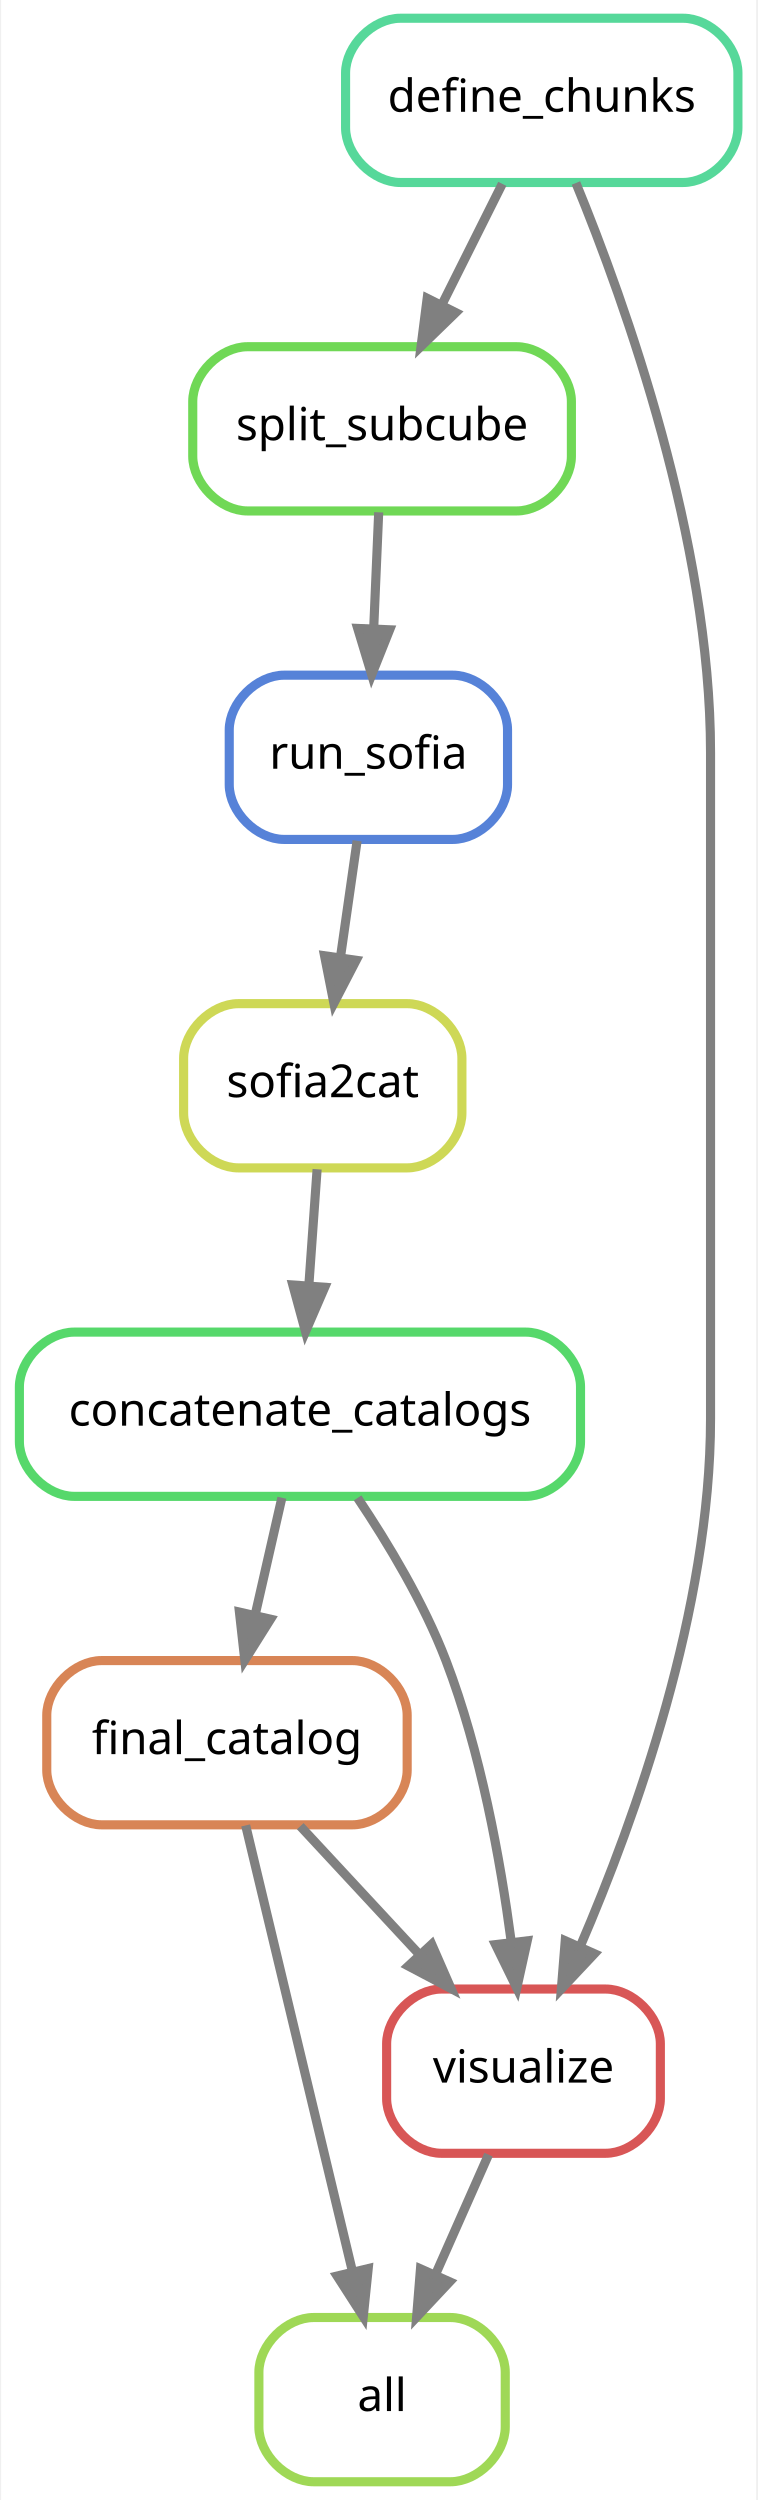
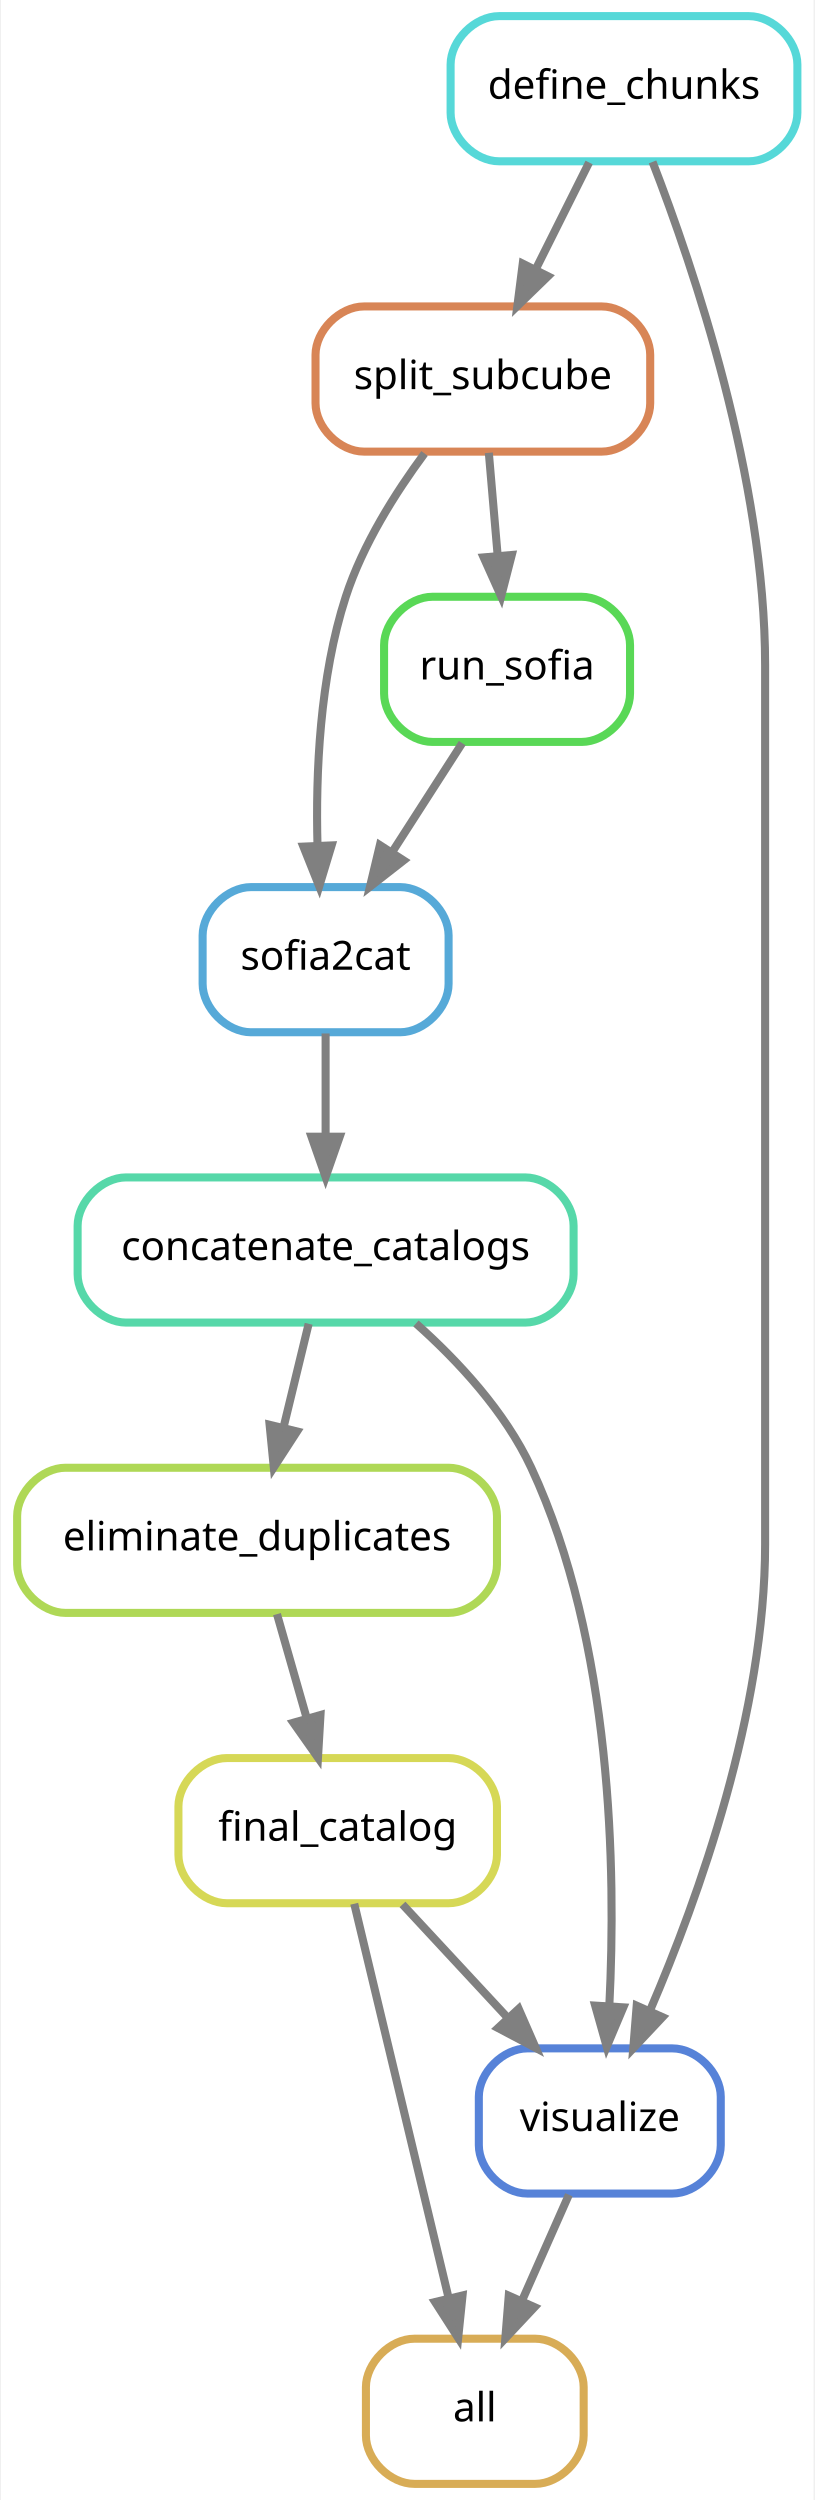
- <svg xmlns="http://www.w3.org/2000/svg" width="166pt" height="548pt" viewBox="0.00 0.00 165.50 548.00">
-   <g id="graph0" class="graph" transform="scale(1 1) rotate(0) translate(4 544)">
-     <polygon fill="white" stroke="transparent" points="-4,4 -4,-544 161.5,-544 161.5,4 -4,4" />
+ <svg xmlns="http://www.w3.org/2000/svg" width="202pt" height="620pt" viewBox="0.00 0.00 201.50 620.00">
+   <g id="graph0" class="graph" transform="scale(1 1) rotate(0) translate(4 616)">
+     <polygon fill="white" stroke="transparent" points="-4,4 -4,-616 197.5,-616 197.5,4 -4,4" />
    <g id="node1" class="node">
-       <path fill="none" stroke="#9fd856" stroke-width="2" d="M94.5,-36C94.5,-36 64.5,-36 64.5,-36 58.5,-36 52.5,-30 52.5,-24 52.5,-24 52.5,-12 52.5,-12 52.5,-6 58.5,0 64.5,0 64.5,0 94.5,0 94.5,0 100.5,0 106.5,-6 106.5,-12 106.5,-12 106.5,-24 106.5,-24 106.5,-30 100.5,-36 94.5,-36" />
-       <text text-anchor="middle" x="79.5" y="-15.5" font-family="sans" font-size="10.00">all</text>
+       <path fill="none" stroke="#d8ac56" stroke-width="2" d="M128.5,-36C128.5,-36 98.5,-36 98.5,-36 92.5,-36 86.5,-30 86.5,-24 86.5,-24 86.5,-12 86.5,-12 86.5,-6 92.5,0 98.5,0 98.5,0 128.5,0 128.5,0 134.5,0 140.5,-6 140.5,-12 140.5,-12 140.5,-24 140.5,-24 140.5,-30 134.5,-36 128.5,-36" />
+       <text text-anchor="middle" x="113.5" y="-15.5" font-family="sans" font-size="10.00">all</text>
    </g>
    <g id="node2" class="node">
-       <path fill="none" stroke="#d88556" stroke-width="2" d="M73,-180C73,-180 18,-180 18,-180 12,-180 6,-174 6,-168 6,-168 6,-156 6,-156 6,-150 12,-144 18,-144 18,-144 73,-144 73,-144 79,-144 85,-150 85,-156 85,-156 85,-168 85,-168 85,-174 79,-180 73,-180" />
-       <text text-anchor="middle" x="45.5" y="-159.5" font-family="sans" font-size="10.00">final_catalog</text>
+       <path fill="none" stroke="#d6d856" stroke-width="2" d="M107,-180C107,-180 52,-180 52,-180 46,-180 40,-174 40,-168 40,-168 40,-156 40,-156 40,-150 46,-144 52,-144 52,-144 107,-144 107,-144 113,-144 119,-150 119,-156 119,-156 119,-168 119,-168 119,-174 113,-180 107,-180" />
+       <text text-anchor="middle" x="79.5" y="-159.5" font-family="sans" font-size="10.00">final_catalog</text>
+     </g>
+     <g id="edge1" class="edge">
+       <path fill="none" stroke="grey" stroke-width="2" d="M83.6,-143.87C89.42,-119.56 100.13,-74.82 107.03,-46.01" />
+       <polygon fill="grey" stroke="grey" stroke-width="2" points="110.46,-46.73 109.38,-36.19 103.65,-45.1 110.46,-46.73" />
+     </g>
+     <g id="node9" class="node">
+       <path fill="none" stroke="#5682d8" stroke-width="2" d="M162.5,-108C162.5,-108 126.5,-108 126.5,-108 120.5,-108 114.5,-102 114.5,-96 114.5,-96 114.5,-84 114.5,-84 114.5,-78 120.5,-72 126.5,-72 126.5,-72 162.5,-72 162.5,-72 168.5,-72 174.5,-78 174.5,-84 174.5,-84 174.5,-96 174.5,-96 174.5,-102 168.5,-108 162.5,-108" />
+       <text text-anchor="middle" x="144.5" y="-87.5" font-family="sans" font-size="10.00">visualize</text>
+     </g>
+     <g id="edge12" class="edge">
+       <path fill="none" stroke="grey" stroke-width="2" d="M95.57,-143.7C103.44,-135.22 113.06,-124.86 121.67,-115.58" />
+       <polygon fill="grey" stroke="grey" stroke-width="2" points="124.38,-117.81 128.62,-108.1 119.25,-113.05 124.38,-117.81" />
+     </g>
+     <g id="node3" class="node">
+       <path fill="none" stroke="#afd856" stroke-width="2" d="M107,-252C107,-252 12,-252 12,-252 6,-252 0,-246 0,-240 0,-240 0,-228 0,-228 0,-222 6,-216 12,-216 12,-216 107,-216 107,-216 113,-216 119,-222 119,-228 119,-228 119,-240 119,-240 119,-246 113,-252 107,-252" />
+       <text text-anchor="middle" x="59.5" y="-231.5" font-family="sans" font-size="10.00">eliminate_duplicates</text>
+     </g>
+     <g id="edge3" class="edge">
+       <path fill="none" stroke="grey" stroke-width="2" d="M64.44,-215.7C66.67,-207.9 69.35,-198.51 71.83,-189.83" />
+       <polygon fill="grey" stroke="grey" stroke-width="2" points="75.23,-190.68 74.61,-180.1 68.5,-188.76 75.23,-190.68" />
+     </g>
+     <g id="node4" class="node">
+       <path fill="none" stroke="#56d8a9" stroke-width="2" d="M126,-324C126,-324 27,-324 27,-324 21,-324 15,-318 15,-312 15,-312 15,-300 15,-300 15,-294 21,-288 27,-288 27,-288 126,-288 126,-288 132,-288 138,-294 138,-300 138,-300 138,-312 138,-312 138,-318 132,-324 126,-324" />
+       <text text-anchor="middle" x="76.5" y="-303.5" font-family="sans" font-size="10.00">concatenate_catalogs</text>
+     </g>
+     <g id="edge4" class="edge">
+       <path fill="none" stroke="grey" stroke-width="2" d="M72.3,-287.7C70.4,-279.9 68.12,-270.51 66.02,-261.83" />
+       <polygon fill="grey" stroke="grey" stroke-width="2" points="69.42,-261 63.65,-252.1 62.61,-262.65 69.42,-261" />
+     </g>
+     <g id="edge10" class="edge">
+       <path fill="none" stroke="grey" stroke-width="2" d="M98.91,-287.78C109.42,-278.41 121.03,-265.89 127.5,-252 147.64,-208.73 148.54,-152.03 146.87,-118.75" />
+       <polygon fill="grey" stroke="grey" stroke-width="2" points="150.34,-118.18 146.22,-108.42 143.35,-118.61 150.34,-118.18" />
+     </g>
+     <g id="node5" class="node">
+       <path fill="none" stroke="#56a9d8" stroke-width="2" d="M95,-396C95,-396 58,-396 58,-396 52,-396 46,-390 46,-384 46,-384 46,-372 46,-372 46,-366 52,-360 58,-360 58,-360 95,-360 95,-360 101,-360 107,-366 107,-372 107,-372 107,-384 107,-384 107,-390 101,-396 95,-396" />
+       <text text-anchor="middle" x="76.5" y="-375.5" font-family="sans" font-size="10.00">sofia2cat</text>
+     </g>
+     <g id="edge5" class="edge">
+       <path fill="none" stroke="grey" stroke-width="2" d="M76.5,-359.7C76.5,-351.98 76.5,-342.71 76.5,-334.11" />
+       <polygon fill="grey" stroke="grey" stroke-width="2" points="80,-334.1 76.5,-324.1 73,-334.1 80,-334.1" />
+     </g>
+     <g id="node6" class="node">
+       <path fill="none" stroke="#d88556" stroke-width="2" d="M145,-540C145,-540 86,-540 86,-540 80,-540 74,-534 74,-528 74,-528 74,-516 74,-516 74,-510 80,-504 86,-504 86,-504 145,-504 145,-504 151,-504 157,-510 157,-516 157,-516 157,-528 157,-528 157,-534 151,-540 145,-540" />
+       <text text-anchor="middle" x="115.5" y="-519.5" font-family="sans" font-size="10.00">split_subcube</text>
+     </g>
+     <g id="edge7" class="edge">
+       <path fill="none" stroke="grey" stroke-width="2" d="M101.04,-503.54C93.78,-493.73 85.68,-480.9 81.5,-468 75.03,-448.03 74.01,-424.24 74.49,-406.29" />
+       <polygon fill="grey" stroke="grey" stroke-width="2" points="77.99,-406.34 74.92,-396.2 70.99,-406.04 77.99,-406.34" />
+     </g>
+     <g id="node8" class="node">
+       <path fill="none" stroke="#59d856" stroke-width="2" d="M140,-468C140,-468 103,-468 103,-468 97,-468 91,-462 91,-456 91,-456 91,-444 91,-444 91,-438 97,-432 103,-432 103,-432 140,-432 140,-432 146,-432 152,-438 152,-444 152,-444 152,-456 152,-456 152,-462 146,-468 140,-468" />
+       <text text-anchor="middle" x="121.5" y="-447.5" font-family="sans" font-size="10.00">run_sofia</text>
+     </g>
+     <g id="edge9" class="edge">
+       <path fill="none" stroke="grey" stroke-width="2" d="M116.98,-503.7C117.64,-495.98 118.44,-486.71 119.18,-478.11" />
+       <polygon fill="grey" stroke="grey" stroke-width="2" points="122.67,-478.37 120.03,-468.1 115.69,-477.77 122.67,-478.37" />
+     </g>
+     <g id="node7" class="node">
+       <path fill="none" stroke="#56d8d8" stroke-width="2" d="M181.5,-612C181.5,-612 119.5,-612 119.5,-612 113.5,-612 107.5,-606 107.5,-600 107.5,-600 107.5,-588 107.5,-588 107.5,-582 113.5,-576 119.5,-576 119.5,-576 181.5,-576 181.5,-576 187.5,-576 193.5,-582 193.5,-588 193.5,-588 193.5,-600 193.5,-600 193.5,-606 187.5,-612 181.5,-612" />
+       <text text-anchor="middle" x="150.5" y="-591.5" font-family="sans" font-size="10.00">define_chunks</text>
+     </g>
+     <g id="edge8" class="edge">
+       <path fill="none" stroke="grey" stroke-width="2" d="M141.85,-575.7C137.86,-567.73 133.05,-558.1 128.63,-549.26" />
+       <polygon fill="grey" stroke="grey" stroke-width="2" points="131.65,-547.48 124.05,-540.1 125.39,-550.61 131.65,-547.48" />
+     </g>
+     <g id="edge11" class="edge">
+       <path fill="none" stroke="grey" stroke-width="2" d="M157.58,-575.85C167.81,-549.49 185.5,-497.21 185.5,-451 185.5,-451 185.5,-451 185.5,-233 185.5,-191.41 169.06,-145.56 157,-117.51" />
+       <polygon fill="grey" stroke="grey" stroke-width="2" points="160.05,-115.75 152.8,-108.03 153.65,-118.59 160.05,-115.75" />
+     </g>
+     <g id="edge6" class="edge">
+       <path fill="none" stroke="grey" stroke-width="2" d="M110.38,-431.7C105.14,-423.56 98.8,-413.69 93.02,-404.7" />
+       <polygon fill="grey" stroke="grey" stroke-width="2" points="95.85,-402.62 87.5,-396.1 89.96,-406.41 95.85,-402.62" />
    </g>
    <g id="edge2" class="edge">
-       <path fill="none" stroke="grey" stroke-width="2" d="M49.6,-143.87C55.42,-119.56 66.13,-74.82 73.03,-46.01" />
-       <polygon fill="grey" stroke="grey" stroke-width="2" points="76.46,-46.73 75.38,-36.19 69.65,-45.1 76.46,-46.73" />
-     </g>
-     <g id="node8" class="node">
-       <path fill="none" stroke="#d85656" stroke-width="2" d="M128.5,-108C128.5,-108 92.5,-108 92.5,-108 86.5,-108 80.5,-102 80.5,-96 80.5,-96 80.5,-84 80.5,-84 80.5,-78 86.5,-72 92.5,-72 92.5,-72 128.5,-72 128.5,-72 134.5,-72 140.5,-78 140.5,-84 140.5,-84 140.5,-96 140.5,-96 140.5,-102 134.5,-108 128.5,-108" />
-       <text text-anchor="middle" x="110.5" y="-87.5" font-family="sans" font-size="10.00">visualize</text>
-     </g>
-     <g id="edge10" class="edge">
-       <path fill="none" stroke="grey" stroke-width="2" d="M61.57,-143.7C69.44,-135.22 79.06,-124.86 87.67,-115.58" />
-       <polygon fill="grey" stroke="grey" stroke-width="2" points="90.38,-117.81 94.62,-108.1 85.25,-113.05 90.38,-117.81" />
-     </g>
-     <g id="node3" class="node">
-       <path fill="none" stroke="#56d86b" stroke-width="2" d="M111,-252C111,-252 12,-252 12,-252 6,-252 0,-246 0,-240 0,-240 0,-228 0,-228 0,-222 6,-216 12,-216 12,-216 111,-216 111,-216 117,-216 123,-222 123,-228 123,-228 123,-240 123,-240 123,-246 117,-252 111,-252" />
-       <text text-anchor="middle" x="61.5" y="-231.5" font-family="sans" font-size="10.00">concatenate_catalogs</text>
-     </g>
-     <g id="edge3" class="edge">
-       <path fill="none" stroke="grey" stroke-width="2" d="M57.54,-215.7C55.78,-207.98 53.66,-198.71 51.7,-190.11" />
-       <polygon fill="grey" stroke="grey" stroke-width="2" points="55.05,-189.07 49.41,-180.1 48.23,-190.63 55.05,-189.07" />
-     </g>
-     <g id="edge8" class="edge">
-       <path fill="none" stroke="grey" stroke-width="2" d="M74.13,-215.66C80.83,-205.68 88.65,-192.65 93.5,-180 101.13,-160.08 105.45,-136.29 107.82,-118.32" />
-       <polygon fill="grey" stroke="grey" stroke-width="2" points="111.32,-118.57 109.03,-108.22 104.37,-117.74 111.32,-118.57" />
-     </g>
-     <g id="node4" class="node">
-       <path fill="none" stroke="#ced856" stroke-width="2" d="M85,-324C85,-324 48,-324 48,-324 42,-324 36,-318 36,-312 36,-312 36,-300 36,-300 36,-294 42,-288 48,-288 48,-288 85,-288 85,-288 91,-288 97,-294 97,-300 97,-300 97,-312 97,-312 97,-318 91,-324 85,-324" />
-       <text text-anchor="middle" x="66.5" y="-303.5" font-family="sans" font-size="10.00">sofia2cat</text>
-     </g>
-     <g id="edge4" class="edge">
-       <path fill="none" stroke="grey" stroke-width="2" d="M65.26,-287.7C64.71,-279.98 64.05,-270.71 63.44,-262.11" />
-       <polygon fill="grey" stroke="grey" stroke-width="2" points="66.93,-261.83 62.72,-252.1 59.94,-262.33 66.93,-261.83" />
-     </g>
-     <g id="node5" class="node">
-       <path fill="none" stroke="#5682d8" stroke-width="2" d="M95,-396C95,-396 58,-396 58,-396 52,-396 46,-390 46,-384 46,-384 46,-372 46,-372 46,-366 52,-360 58,-360 58,-360 95,-360 95,-360 101,-360 107,-366 107,-372 107,-372 107,-384 107,-384 107,-390 101,-396 95,-396" />
-       <text text-anchor="middle" x="76.5" y="-375.5" font-family="sans" font-size="10.00">run_sofia</text>
-     </g>
-     <g id="edge5" class="edge">
-       <path fill="none" stroke="grey" stroke-width="2" d="M74.03,-359.7C72.93,-351.98 71.6,-342.71 70.37,-334.11" />
-       <polygon fill="grey" stroke="grey" stroke-width="2" points="73.82,-333.51 68.94,-324.1 66.89,-334.5 73.82,-333.51" />
-     </g>
-     <g id="node6" class="node">
-       <path fill="none" stroke="#70d856" stroke-width="2" d="M109,-468C109,-468 50,-468 50,-468 44,-468 38,-462 38,-456 38,-456 38,-444 38,-444 38,-438 44,-432 50,-432 50,-432 109,-432 109,-432 115,-432 121,-438 121,-444 121,-444 121,-456 121,-456 121,-462 115,-468 109,-468" />
-       <text text-anchor="middle" x="79.5" y="-447.5" font-family="sans" font-size="10.00">split_subcube</text>
-     </g>
-     <g id="edge6" class="edge">
-       <path fill="none" stroke="grey" stroke-width="2" d="M78.76,-431.7C78.43,-423.98 78.03,-414.71 77.66,-406.11" />
-       <polygon fill="grey" stroke="grey" stroke-width="2" points="81.16,-405.95 77.23,-396.1 74.16,-406.25 81.16,-405.95" />
-     </g>
-     <g id="node7" class="node">
-       <path fill="none" stroke="#56d89a" stroke-width="2" d="M145.5,-540C145.5,-540 83.5,-540 83.5,-540 77.5,-540 71.5,-534 71.5,-528 71.5,-528 71.5,-516 71.5,-516 71.5,-510 77.5,-504 83.5,-504 83.5,-504 145.5,-504 145.5,-504 151.5,-504 157.5,-510 157.5,-516 157.5,-516 157.5,-528 157.5,-528 157.5,-534 151.5,-540 145.5,-540" />
-       <text text-anchor="middle" x="114.5" y="-519.5" font-family="sans" font-size="10.00">define_chunks</text>
-     </g>
-     <g id="edge7" class="edge">
-       <path fill="none" stroke="grey" stroke-width="2" d="M105.85,-503.7C101.86,-495.73 97.05,-486.1 92.63,-477.26" />
-       <polygon fill="grey" stroke="grey" stroke-width="2" points="95.65,-475.48 88.05,-468.1 89.39,-478.61 95.65,-475.48" />
-     </g>
-     <g id="edge9" class="edge">
-       <path fill="none" stroke="grey" stroke-width="2" d="M121.99,-503.89C132.8,-477.58 151.5,-425.37 151.5,-379 151.5,-379 151.5,-379 151.5,-233 151.5,-191.41 135.06,-145.56 123,-117.51" />
-       <polygon fill="grey" stroke="grey" stroke-width="2" points="126.05,-115.75 118.8,-108.03 119.65,-118.59 126.05,-115.75" />
-     </g>
-     <g id="edge1" class="edge">
-       <path fill="none" stroke="grey" stroke-width="2" d="M102.84,-71.7C99.31,-63.73 95.04,-54.1 91.13,-45.26" />
-       <polygon fill="grey" stroke="grey" stroke-width="2" points="94.32,-43.83 87.07,-36.1 87.92,-46.67 94.32,-43.83" />
+       <path fill="none" stroke="grey" stroke-width="2" d="M136.84,-71.7C133.31,-63.73 129.04,-54.1 125.13,-45.26" />
+       <polygon fill="grey" stroke="grey" stroke-width="2" points="128.32,-43.83 121.07,-36.1 121.92,-46.67 128.32,-43.83" />
    </g>
  </g>
</svg>
